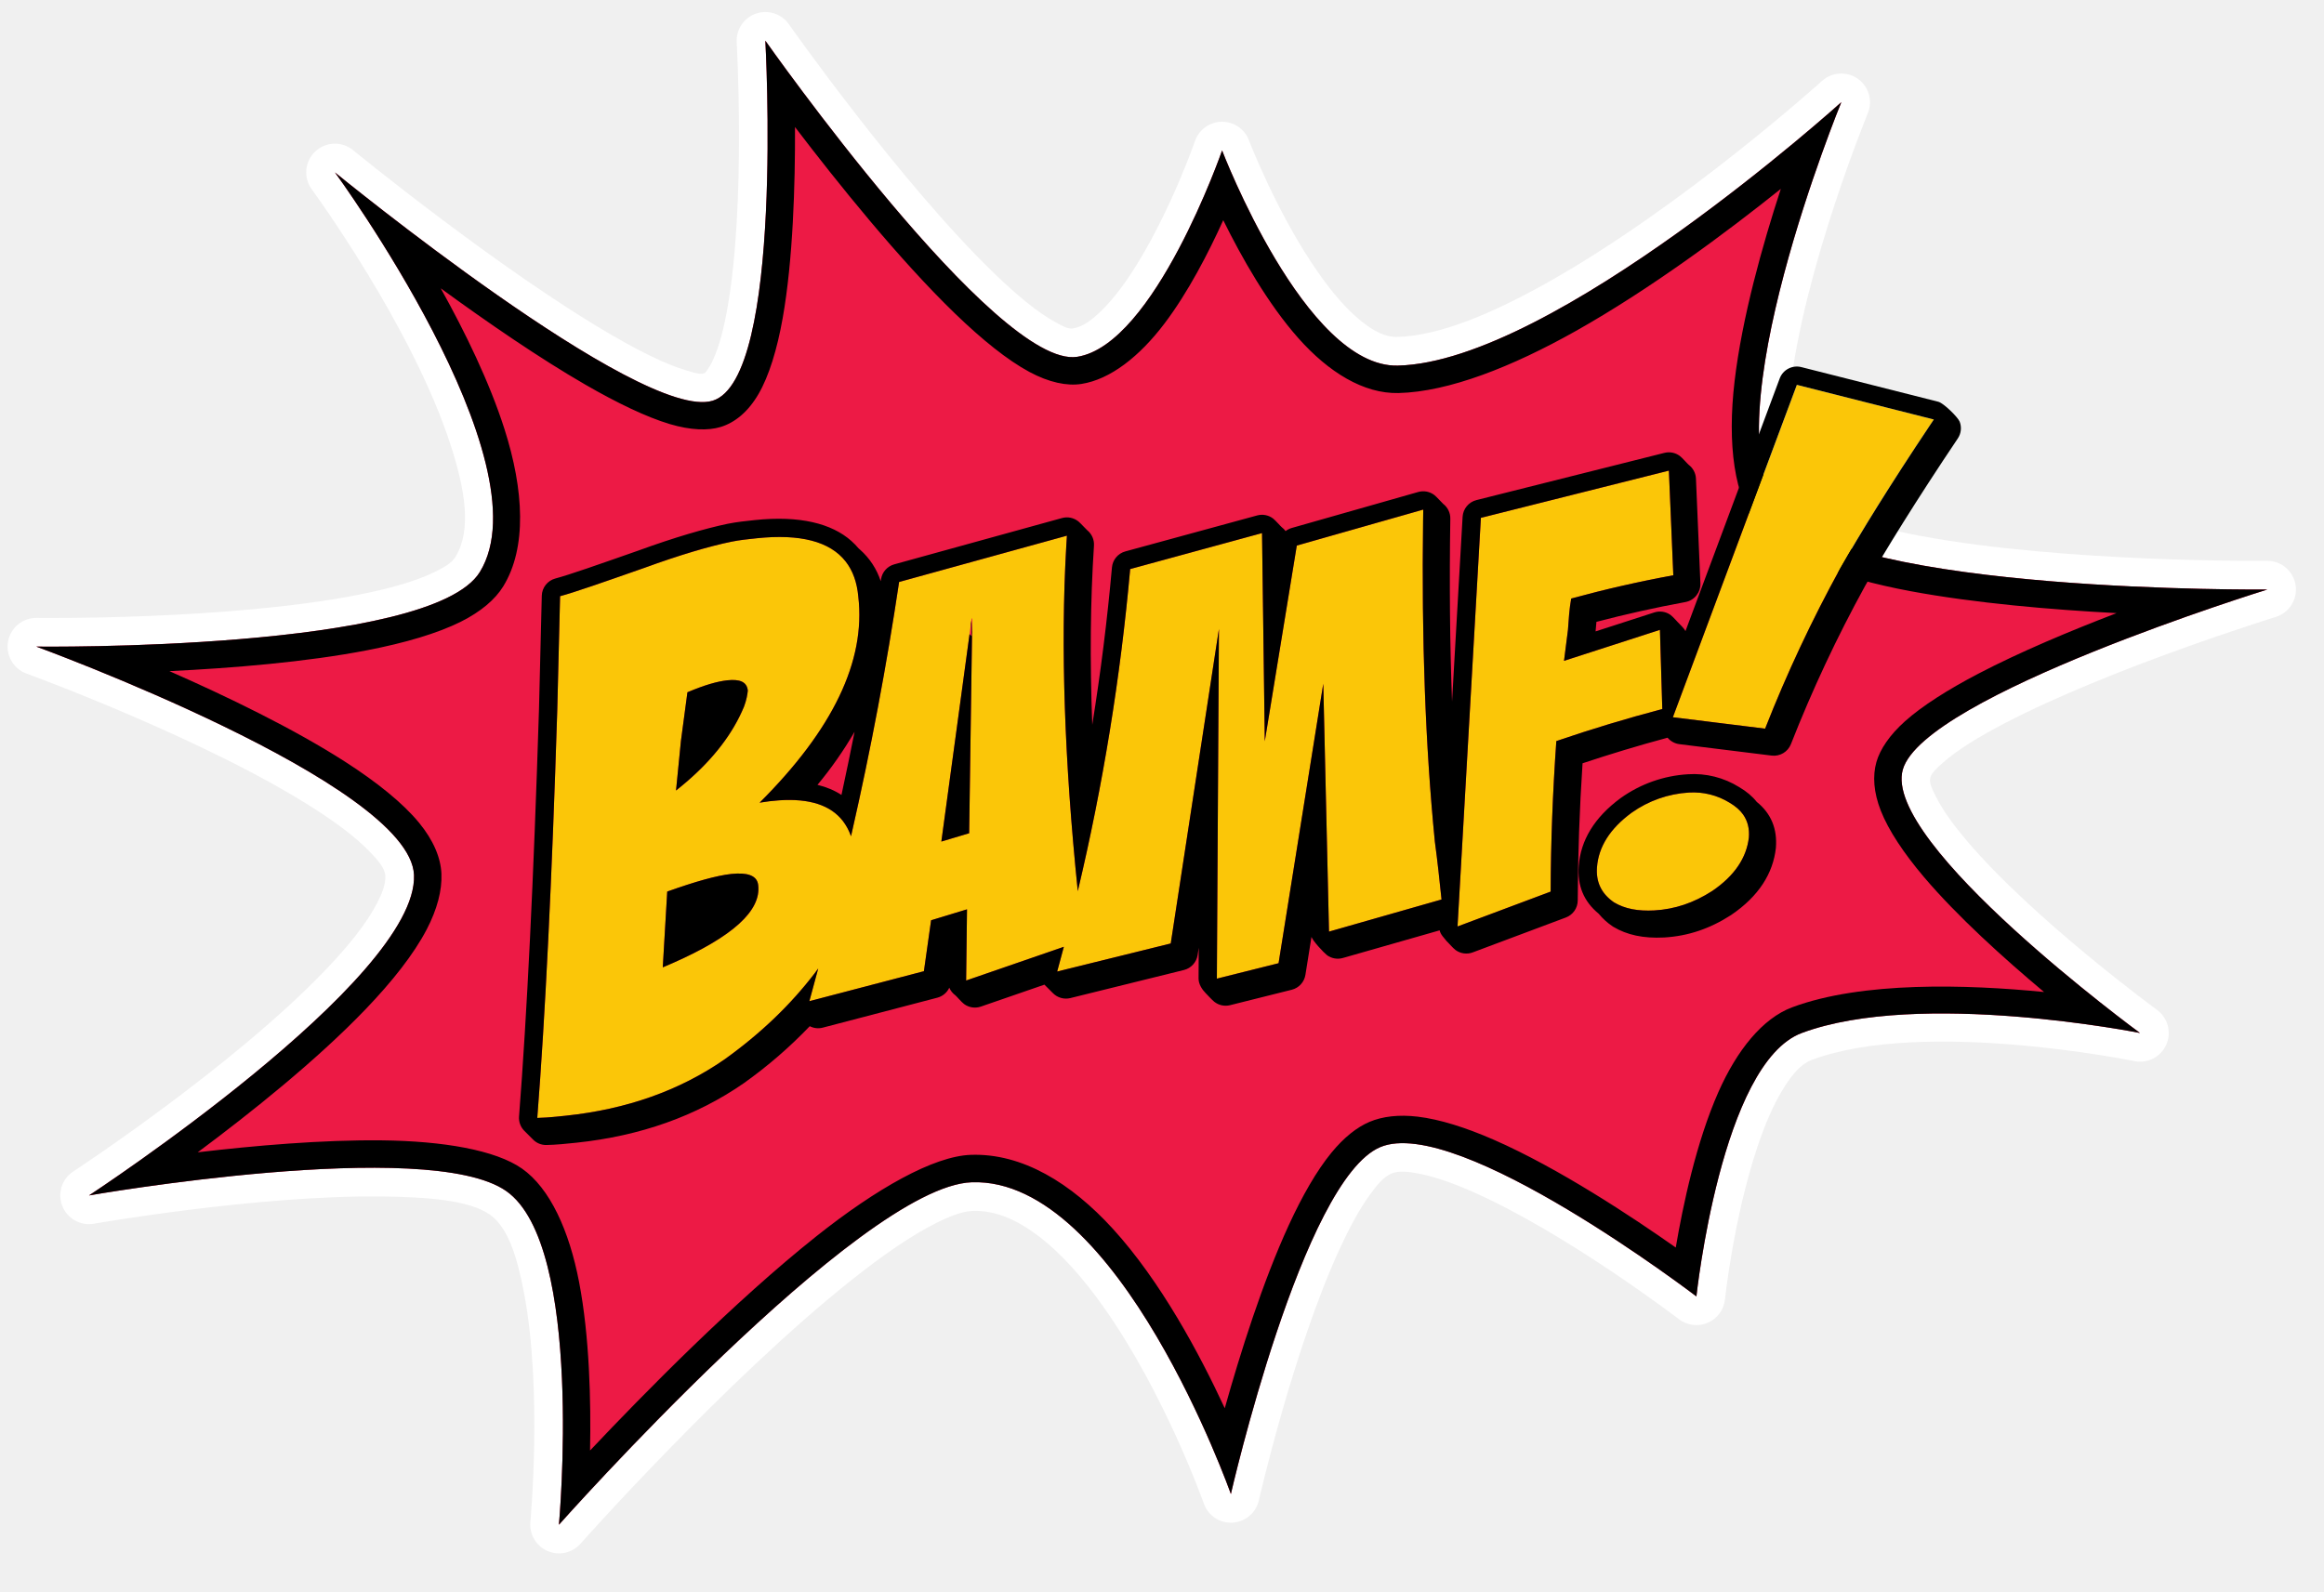
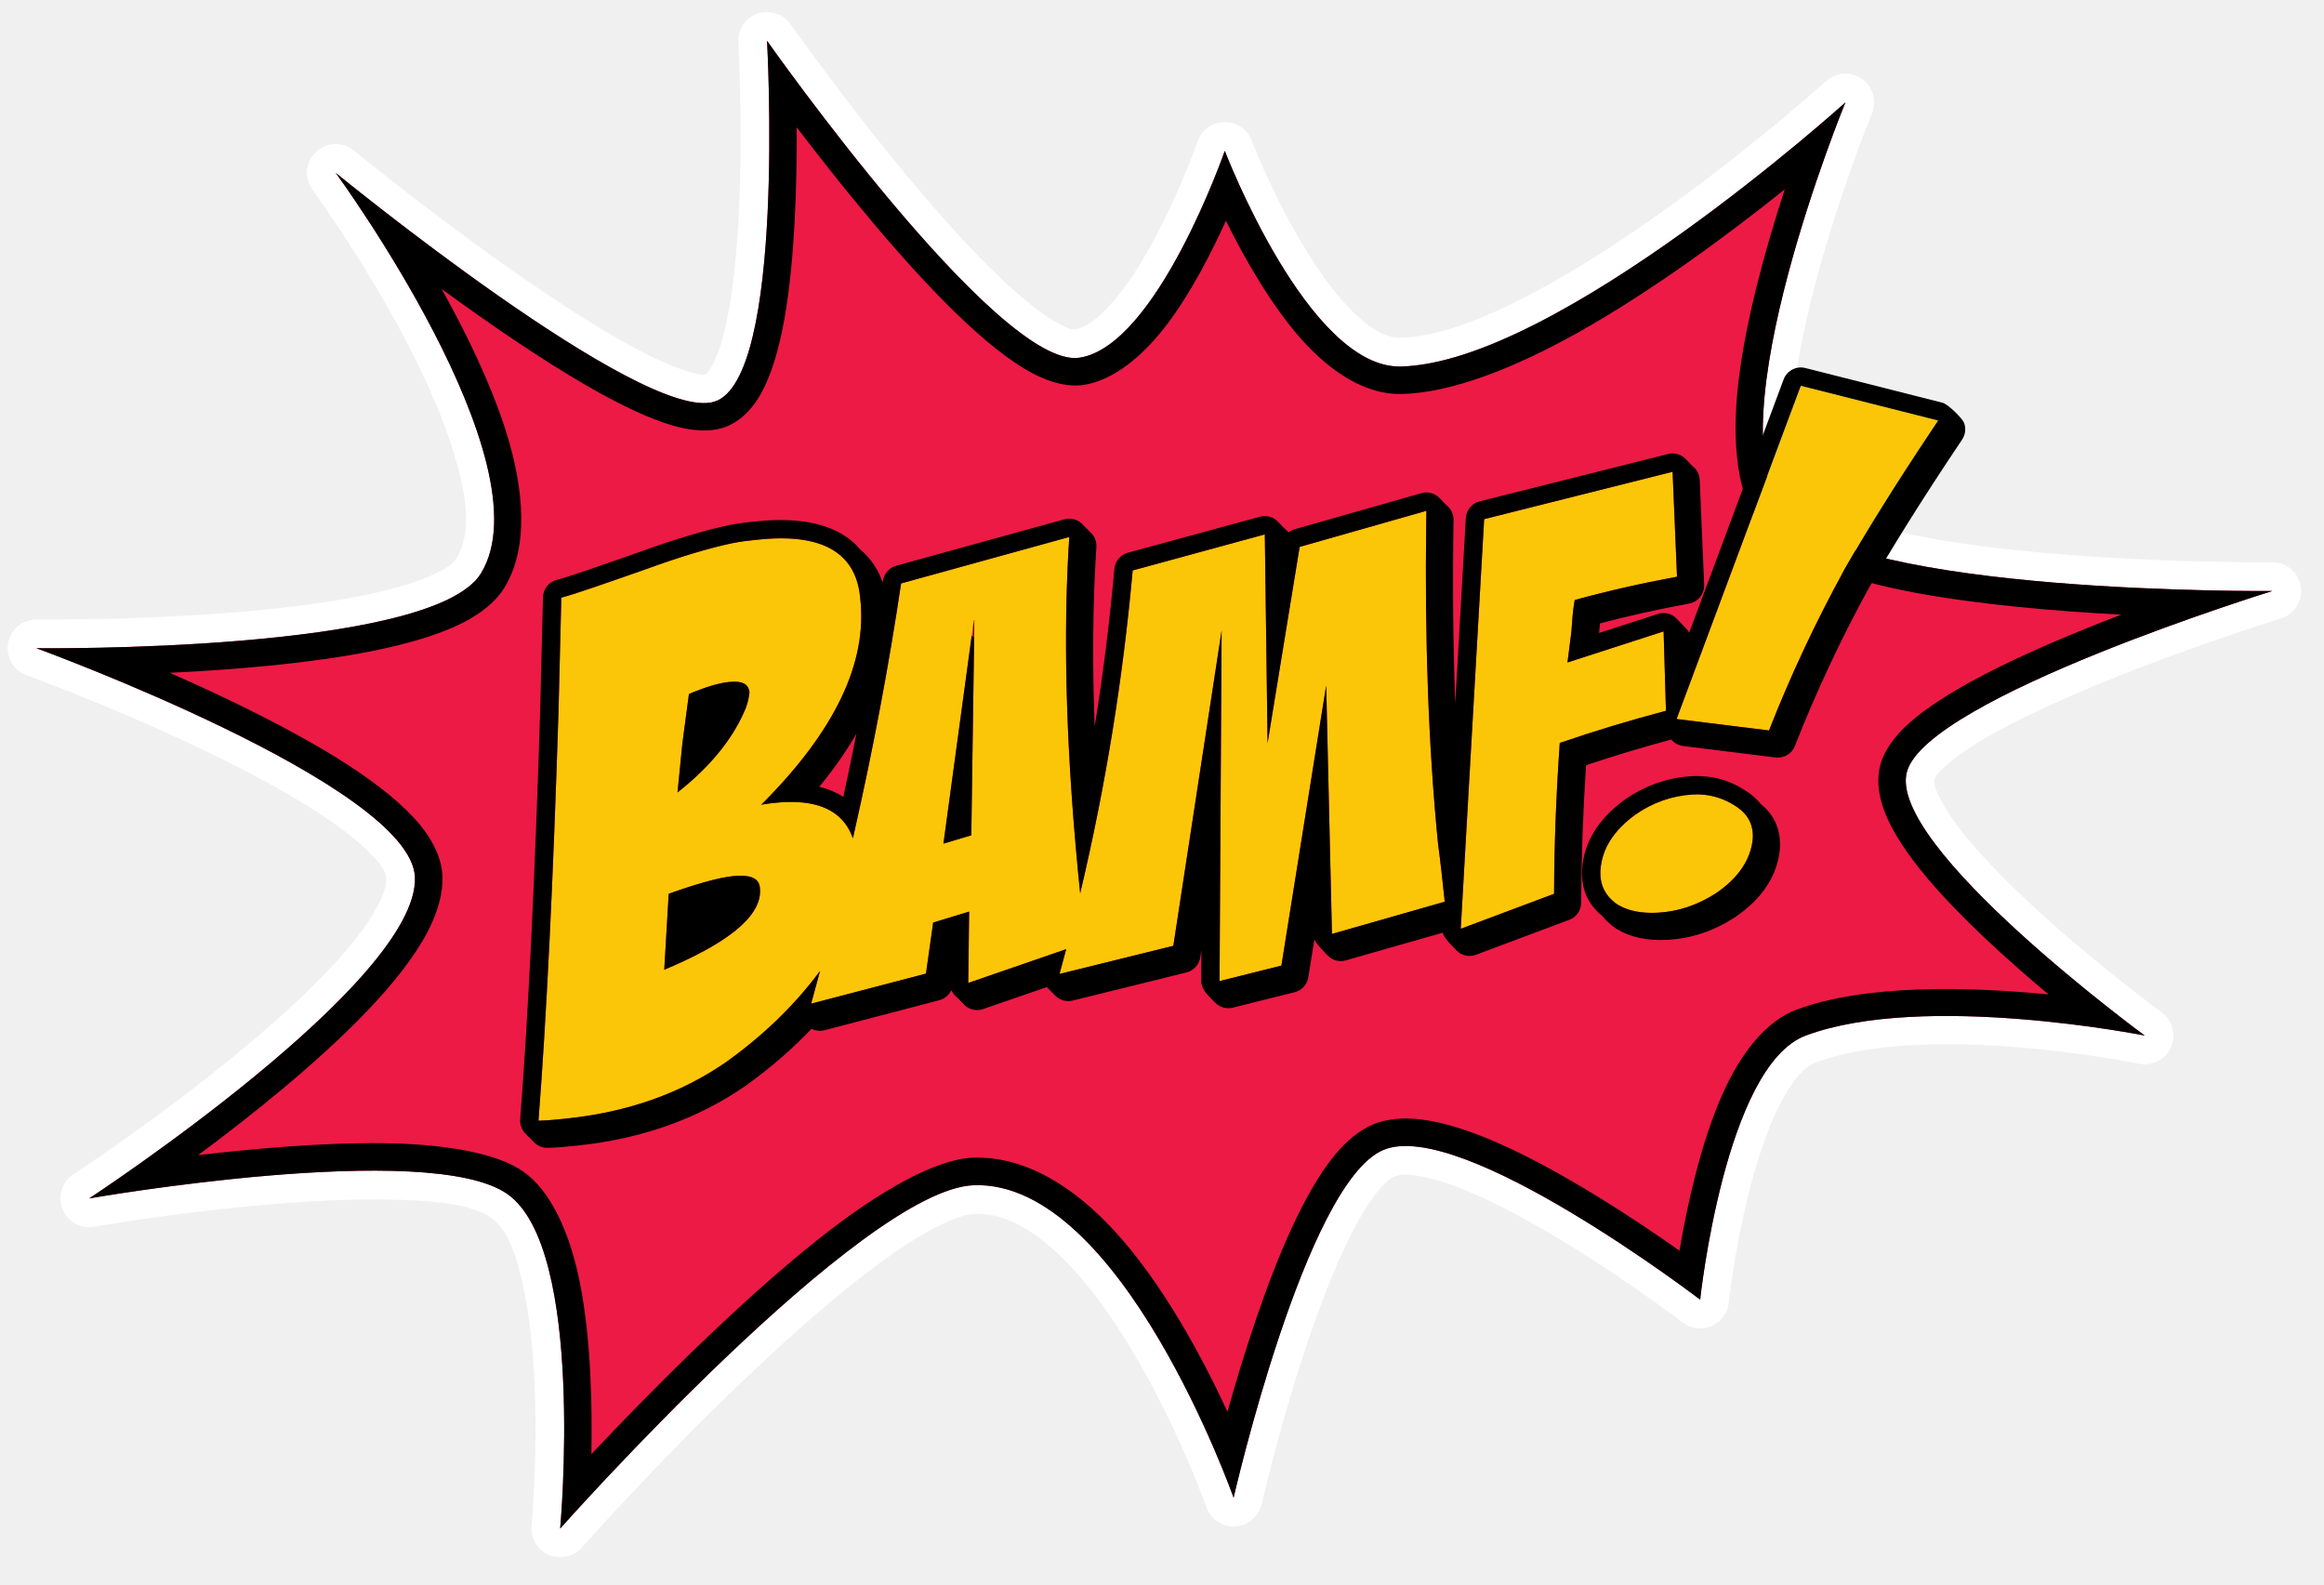
- <svg xmlns="http://www.w3.org/2000/svg" xml:space="preserve" style="fill-rule:evenodd;clip-rule:evenodd;stroke-linejoin:round;stroke-miterlimit:2" viewBox="0 0 127 87">
-   <path d="M4.004 64.033s8.651-5.663 13.758-10.988c1.223-1.274 2.239-2.519 2.833-3.656.286-.548.481-1.046.462-1.499-.018-.448-.403-.871-.881-1.364-.734-.757-1.763-1.527-2.952-2.292-5.96-3.839-15.778-7.417-15.778-7.417a1.568 1.568 0 0 1 .558-3.041s10.38.137 17.508-1.251c1.705-.332 3.214-.743 4.303-1.288.484-.242.878-.475 1.072-.793.911-1.484.515-3.693-.244-6.065-2.083-6.51-7.604-14.028-7.604-14.028a1.568 1.568 0 0 1 2.258-2.141s8.073 6.611 14.244 10.169c1.485.857 2.848 1.535 3.938 1.861.419.125.756.241 1.006.165.069-.021.102-.101.156-.171a3.03 3.03 0 0 0 .328-.571c.339-.736.586-1.712.782-2.813 1.013-5.703.507-14.538.507-14.538a1.569 1.569 0 0 1 2.849-.99s6.087 8.658 11.226 13.622c1.221 1.18 2.375 2.147 3.37 2.682.362.195.659.369.922.328.559-.086 1.073-.487 1.588-.993.695-.682 1.342-1.579 1.931-2.533 1.89-3.061 3.159-6.718 3.159-6.718a1.567 1.567 0 0 1 2.946-.046s1.559 4.085 3.851 7.327c.71 1.003 1.487 1.927 2.318 2.588.623.494 1.258.853 1.929.837 2.354-.055 5.285-1.323 8.262-2.997C92.014 11.253 99.573 4.42 99.573 4.42a1.57 1.57 0 0 1 2.502 1.76s-3.462 8.411-4.239 15.022c-.155 1.32-.203 2.563-.072 3.636.102.841.293 1.565.707 2.065.326.393.871.707 1.542 1.007 1.301.583 3.029 1.029 4.952 1.387 7.891 1.469 18.924 1.359 18.924 1.359a1.569 1.569 0 0 1 .478 3.066s-9.033 2.788-14.842 5.825c-1.386.724-2.582 1.453-3.379 2.168-.316.283-.579.519-.655.782-.086.3.103.645.308 1.058.367.738.958 1.547 1.67 2.388 3.656 4.317 10.403 9.257 10.403 9.257a1.567 1.567 0 0 1-1.234 2.802s-11.484-2.357-17.626-.068c-.6.223-1.07.798-1.513 1.497-.589.929-1.072 2.091-1.477 3.306-1.29 3.875-1.758 8.293-1.758 8.293a1.569 1.569 0 0 1-2.512 1.08s-6.21-4.753-11.353-7c-1.017-.444-1.986-.789-2.845-.956-.598-.116-1.12-.175-1.517-.006-.426.18-.804.636-1.212 1.206-.559.781-1.096 1.782-1.609 2.895-2.549 5.539-4.423 13.764-4.423 13.764a1.568 1.568 0 0 1-3.007.174s-2.125-6.021-5.503-10.778c-1.069-1.505-2.261-2.886-3.564-3.869-1.114-.841-2.299-1.393-3.56-1.349-.557.02-1.215.271-1.962.641-1.396.693-3.006 1.817-4.69 3.157-6.843 5.443-14.79 14.397-14.79 14.397a1.57 1.57 0 0 1-2.734-1.185s.671-7.216-.349-12.539c-.363-1.889-.843-3.554-1.87-4.274-1.114-.78-3.36-.959-5.929-.987-6.789-.075-15.701 1.488-15.701 1.488a1.568 1.568 0 0 1-1.13-2.856Z" style="fill:#fff" />
-   <path d="M4.864 65.344s18-11.8 17.76-17.52c-.21-5.018-20.64-12.48-20.64-12.48s21.571.272 24.24-4.08c3.68-6-7.92-21.84-7.92-21.84s16.72 13.68 20.64 12.48c3.92-1.2 2.88-19.68 2.88-19.68s12.64 17.96 17.04 17.28c4.228-.653 7.92-11.28 7.92-11.28s4.541 11.879 9.6 11.76c8.52-.2 24.24-14.4 24.24-14.4s-7.24 17.64-3.36 22.32c3.764 4.539 26.64 4.32 26.64 4.32s-18.76 5.8-19.92 9.84c-1.16 4.04 12.96 14.4 12.96 14.4s-12.04-2.4-18.48 0c-4.403 1.641-5.76 14.4-5.76 14.4s-13.04-9.96-17.28-8.16c-4.24 1.8-8.16 18.96-8.16 18.96s-6.12-17.32-14.16-17.04c-6.123.213-22.56 18.72-22.56 18.72s1.4-15.24-2.88-18.24c-4.28-3-22.8.24-22.8.24Z" style="fill:#ed1a45" />
-   <path d="M4.864 65.344s18-11.8 17.76-17.52c-.21-5.018-20.64-12.48-20.64-12.48s21.571.272 24.24-4.08c3.68-6-7.92-21.84-7.92-21.84s16.72 13.68 20.64 12.48c3.92-1.2 2.88-19.68 2.88-19.68s12.64 17.96 17.04 17.28c4.228-.653 7.92-11.28 7.92-11.28s4.541 11.879 9.6 11.76c8.52-.2 24.24-14.4 24.24-14.4s-7.24 17.64-3.36 22.32c3.764 4.539 26.64 4.32 26.64 4.32s-18.76 5.8-19.92 9.84c-1.16 4.04 12.96 14.4 12.96 14.4s-12.04-2.4-18.48 0c-4.403 1.641-5.76 14.4-5.76 14.4s-13.04-9.96-17.28-8.16c-4.24 1.8-8.16 18.96-8.16 18.96s-6.12-17.32-14.16-17.04c-6.123.213-22.56 18.72-22.56 18.72s1.4-15.24-2.88-18.24c-4.28-3-22.8.24-22.8.24Zm5.941-2.358c3.067-.362 6.802-.689 10.063-.653 3.34.037 6.21.528 7.657 1.543 1.531 1.073 2.582 3.394 3.122 6.209.571 2.978.651 6.511.598 9.201 2.996-3.175 7.903-8.159 12.352-11.698 3.292-2.618 6.42-4.392 8.455-4.463 2.815-.098 5.485 1.546 7.765 4.045 2.611 2.863 4.734 6.828 6.113 9.806.831-2.961 2.064-6.893 3.499-10.01.731-1.588 1.521-2.972 2.329-3.957.673-.822 1.385-1.391 2.08-1.686.717-.304 1.609-.406 2.63-.286 1.209.142 2.646.6 4.159 1.261 3.549 1.551 7.582 4.227 9.949 5.893.391-2.309 1.124-5.775 2.33-8.5 1.009-2.278 2.407-4.026 4.034-4.632 3.825-1.426 9.541-1.251 13.76-.835-2.183-1.829-4.744-4.139-6.573-6.298-1.089-1.286-1.924-2.536-2.348-3.616-.39-.997-.454-1.902-.237-2.66.201-.698.717-1.468 1.556-2.221.949-.849 2.357-1.739 4.006-2.601 2.272-1.188 5.021-2.34 7.561-3.314-3.564-.188-7.72-.541-11.262-1.2-3.87-.721-7.022-1.918-8.294-3.452-1.359-1.641-1.719-4.618-1.32-8.018.409-3.479 1.519-7.434 2.528-10.52-2.972 2.38-7.112 5.467-11.204 7.769-3.479 1.957-6.944 3.326-9.694 3.391-1.9.044-3.812-1.138-5.46-2.991-1.676-1.884-3.116-4.438-4.112-6.457-.804 1.776-1.919 3.942-3.212 5.649-1.357 1.793-2.957 3.057-4.542 3.302-.783.121-1.761-.077-2.843-.659-1.189-.639-2.589-1.767-4.049-3.178-3.054-2.95-6.436-7.161-8.756-10.205.012 3.151-.108 7.261-.673 10.442-.304 1.708-.748 3.167-1.325 4.156-.562.964-1.281 1.556-2.064 1.795-.682.209-1.638.183-2.781-.158-1.269-.379-2.865-1.146-4.594-2.143-2.546-1.468-5.408-3.441-7.923-5.277 1.337 2.401 2.659 5.117 3.48 7.684 1.076 3.362 1.228 6.501-.062 8.604-.441.719-1.222 1.386-2.315 1.933-1.291.646-3.07 1.163-5.09 1.556-3.36.654-7.417.983-10.841 1.148 3.144 1.383 6.803 3.149 9.628 4.969 1.717 1.106 3.135 2.245 4.02 3.324.782.953 1.181 1.908 1.218 2.783.038.91-.233 1.947-.808 3.049-.705 1.35-1.887 2.846-3.339 4.359-2.664 2.778-6.255 5.648-9.171 7.817Z" />
-   <path d="m44.714 52.938-.187.253c-1.306 1.707-2.923 3.277-4.936 4.719-2.452 1.701-5.357 2.728-8.672 3.076-.546.057-1.05.11-1.558.121.434-5.562.8-12.983 1.092-22.307l.154-6.212c.784-.209 2.339-.755 4.59-1.543 1.962-.715 3.568-1.181 4.771-1.435.458-.091.919-.139 1.381-.188 3.484-.366 5.337.712 5.555 3.193.413 3.521-1.399 7.276-5.394 11.26 2.711-.455 4.385.133 4.986 1.81l.009.027a184.06 184.06 0 0 0 2.629-13.901l9.17-2.531c-.369 5.634-.155 12.117.594 19.431a124.15 124.15 0 0 0 2.863-17.606l7.205-1.966.151 11.379 1.749-10.697 6.911-1.967c-.109 6.737.103 12.787.634 18.151.145 1.063.253 2.096.365 3.162l-6.149 1.756-.314-13.549L69.87 52.65l-3.372.844.113-19.112-2.633 17.189-6.206 1.534c.124-.451.246-.901.364-1.352l-5.34 1.843.048-3.891-1.962.598-.393 2.784-6.259 1.638c.165-.598.326-1.193.484-1.787ZM51.442 46l1.52-.454.17-11.739-.033.004L51.442 46Zm-14.98 2.734-.243 4.142c3.658-1.531 5.41-3.03 5.214-4.495-.053-.503-.542-.707-1.465-.61-.797.084-1.992.422-3.506.963Zm1.104-10.894-.356 2.668-.267 2.702c1.802-1.42 3.042-2.951 3.718-4.592.132-.354.185-.656.205-.87-.048-.462-.406-.637-1.119-.562-.546.058-1.246.259-2.181.654Zm54.726 5.481a3.7 3.7 0 0 1 2.231.559c.775.446 1.111 1.089 1.048 1.893-.125 1.109-.781 2.098-2.002 2.928-1.014.654-2.044.998-3.167 1.064-.89.047-1.612-.087-2.201-.441-.695-.478-.992-1.118-.93-1.923.087-1.111.704-2.104 1.89-2.975a6.027 6.027 0 0 1 3.131-1.105Zm-.874-4.116 6.775-18.169 7.485 1.894c-2.311 3.443-3.988 6.165-5.105 8.122a75.564 75.564 0 0 0-4.115 8.777l-5.04-.624Zm-5.556-6.488c-.103.566-.139 1.158-.178 1.717l-.215 1.688 5.242-1.694.129 4.329a84.347 84.347 0 0 0-5.791 1.751 122.402 122.402 0 0 0-.31 8.228l-5.089 1.906 1.276-22.336L91.2 25.724l.242 5.721a66.971 66.971 0 0 0-5.58 1.272Z" style="fill:#fbc608" />
-   <path d="M29.115 62.274c-.074-.078-.393-.388-.48-.48a1 1 0 0 1-.271-.764c.433-5.55.798-12.956 1.09-22.258l.153-6.208c.011-.444.313-.827.741-.942.772-.206 2.3-.744 4.51-1.518 2.016-.735 3.667-1.212 4.904-1.473l.012-.002c.487-.097.979-.15 1.471-.201 2.454-.258 4.201.185 5.276 1.138.144.128.278.265.402.412l.078.068a3.94 3.94 0 0 1 1.129 1.723l.015-.105a1 1 0 0 1 .723-.816l9.17-2.532c.312-.086.647-.015.898.189.118.096.416.428.48.48a1 1 0 0 1 .366.841c-.198 3.019-.226 6.283-.093 9.791.46-2.859.819-5.726 1.076-8.602a.998.998 0 0 1 .733-.875l7.204-1.966c.299-.081.618-.02.865.166.132.1.425.439.48.48.08.06.149.131.207.21a.999.999 0 0 1 .338-.171l6.911-1.967a.997.997 0 0 1 .882.169c.129.098.423.435.48.48a.998.998 0 0 1 .391.809c-.056 3.522-.025 6.856.094 10l.577-10.101c.025-.436.331-.806.755-.913l10.274-2.582a1 1 0 0 1 .842.169c.134.099.426.439.48.48.241.18.389.459.401.759l.243 5.721a1 1 0 0 1-.817 1.025 66.82 66.82 0 0 0-4.865 1.083c-.019.174-.033.349-.046.522l3.21-1.037c.299-.096.626-.047.884.135.143.101.431.446.48.48.106.125.264.248.337.41l5.151-13.815a1 1 0 0 1 1.182-.62l7.485 1.894c.292.074 1.076.848 1.169 1.092a.999.999 0 0 1-.104.915c-2.291 3.413-3.954 6.112-5.062 8.053a74.412 74.412 0 0 0-4.057 8.655 1.001 1.001 0 0 1-1.054.626l-5.04-.624a1.008 1.008 0 0 1-.647-.354c-1.636.44-3.184.913-4.646 1.399a120.612 120.612 0 0 0-.263 7.497 1 1 0 0 1-.65.933l-5.089 1.907a.999.999 0 0 1-.943-.132c-.136-.1-.427-.441-.48-.48-.14-.18-.334-.358-.385-.593l-5.29 1.511a1.003 1.003 0 0 1-.868-.156c-.2-.159-.783-.792-.845-.997l-.332 2.076a1 1 0 0 1-.744.812l-3.372.844a1 1 0 0 1-.861-.184c-.124-.097-.42-.419-.48-.48-.182-.185-.384-.483-.382-.792l.01-1.688-.062.403a1 1 0 0 1-.748.819l-6.206 1.534a1.001 1.001 0 0 1-.956-.273c-.079-.081-.38-.382-.461-.461l-3.473 1.199a1 1 0 0 1-.912-.135c-.139-.1-.429-.443-.48-.48a1.004 1.004 0 0 1-.334-.417.998.998 0 0 1-.653.546l-6.26 1.637a.995.995 0 0 1-.712-.079 25.135 25.135 0 0 1-3.597 3.11l-.013.009c-2.584 1.792-5.643 2.881-9.138 3.249-.574.06-1.105.115-1.64.126a.996.996 0 0 1-.748-.313ZM46.7 39.999a21.01 21.01 0 0 1-2.027 2.901c.498.121.935.307 1.311.552.251-1.158.49-2.309.716-3.453Zm-.492-9.313c-.855-1.089-2.475-1.514-4.859-1.264-.462.049-.924.094-1.381.188-1.205.246-2.809.72-4.771 1.435-2.251.788-3.806 1.334-4.59 1.543l-.154 6.212c-.292 9.324-.658 16.745-1.092 22.307.173-.003.345-.012.519-.024.337-.023.679-.059 1.039-.097 3.315-.348 6.22-1.375 8.672-3.076 2.013-1.442 3.63-3.012 4.936-4.719l.187-.253c-.145.546-.294 1.094-.445 1.643l-.039.144 6.259-1.638.393-2.784 1.962-.598-.048 3.891 5.34-1.843a93.34 93.34 0 0 1-.364 1.352l6.206-1.534 2.633-17.189-.113 19.112 3.372-.844 2.443-15.276.314 13.549 6.149-1.756c-.112-1.066-.22-2.099-.365-3.162-.515-5.199-.729-11.043-.644-17.532l.01-.619-6.911 1.967-1.749 10.697-.151-11.379-7.205 1.966a123.867 123.867 0 0 1-2.863 17.606c-.722-7.046-.947-13.32-.632-18.808l.038-.623-9.17 2.531a183.178 183.178 0 0 1-2.559 13.591l-.07.31-.009-.027a2.952 2.952 0 0 0-.427-.798c-.671-.876-1.836-1.252-3.483-1.141-.338.022-.697.066-1.076.129 3.995-3.984 5.807-7.739 5.394-11.26-.069-.783-.301-1.427-.696-1.929Zm6.754 14.86-1.52.454 1.542-11.342.113.115-.035-.685.023-.169.035.673-.158 10.954Zm-15.445-2.809c-.185.159-.376.316-.574.473l.267-2.702.356-2.668c.935-.395 1.635-.596 2.181-.654.679-.071 1.036.084 1.11.497a.637.637 0 0 1 .009.065c-.02.214-.073.516-.205.87-.602 1.46-1.65 2.834-3.144 4.119Zm-.777 9.915c-.169.075-.343.149-.521.224l.243-4.142c1.514-.541 2.709-.879 3.506-.963.872-.091 1.356.085 1.452.528l.013.082c.166 1.396-1.39 2.818-4.693 4.271Zm68.733-29.416.205-.306-7.485-1.894-6.775 18.169 5.04.624a75.564 75.564 0 0 1 4.115-8.777c1.083-1.898 2.694-4.517 4.9-7.816Zm-14.031 8.209-.242-5.721-10.274 2.582-1.276 22.336 5.089-1.906c.008-2.711.114-5.432.31-8.228a84.347 84.347 0 0 1 5.791-1.751l-.129-4.329-5.242 1.694.215-1.688c.039-.559.075-1.151.178-1.717a66.971 66.971 0 0 1 5.58-1.272Zm-4.078 18.5c-.826-.677-1.173-1.551-1.09-2.622.107-1.373.829-2.626 2.295-3.703l.017-.012a7.034 7.034 0 0 1 3.647-1.286h.002a4.697 4.697 0 0 1 2.806.702c.401.234.721.505.962.81.795.639 1.124 1.486 1.045 2.497l-.003.034c-.155 1.369-.925 2.618-2.434 3.643a.143.143 0 0 1-.02.014c-1.169.753-2.356 1.145-3.649 1.222h-.008c-1.122.058-2.026-.137-2.769-.583l-.051-.033a3.5 3.5 0 0 1-.75-.683Zm7.893-5.421c-.173-.246-.421-.455-.734-.644a3.816 3.816 0 0 0-2.231-.559 6.018 6.018 0 0 0-3.131 1.105c-1.186.871-1.803 1.864-1.89 2.975-.059.766.207 1.384.834 1.854l.096.069c.589.354 1.311.488 2.201.441 1.123-.066 2.153-.41 3.167-1.064 1.221-.83 1.877-1.819 2.002-2.928.037-.475-.065-.894-.314-1.249Z" />
+ <svg xmlns="http://www.w3.org/2000/svg" xml:space="preserve" style="fill-rule:evenodd;clip-rule:evenodd;stroke-linejoin:round;stroke-miterlimit:2" viewBox="0 0 528 360">
+   <path d="M16.685 266.803s36.044-23.596 57.324-45.78c5.095-5.312 9.329-10.497 11.805-15.235 1.192-2.283 2.004-4.36 1.925-6.247-.078-1.865-1.68-3.628-3.672-5.682-3.058-3.154-7.347-6.362-12.301-9.552-24.832-15.994-65.74-30.902-65.74-30.902a6.535 6.535 0 0 1 2.324-12.671s43.252.569 72.949-5.212c7.104-1.383 13.392-3.098 17.931-5.368 2.014-1.007 3.656-1.98 4.467-3.303 3.793-6.183 2.143-15.389-1.019-25.274-8.677-27.123-31.682-58.449-31.682-58.449a6.534 6.534 0 0 1 9.409-8.918s33.637 27.543 59.348 42.37c6.189 3.57 11.867 6.397 16.412 7.753 1.742.52 3.149 1.005 4.19.686.287-.087.423-.418.649-.713.503-.658.947-1.464 1.367-2.377 1.411-3.068 2.442-7.131 3.258-11.722 4.223-23.76 2.115-60.573 2.115-60.573a6.533 6.533 0 0 1 11.867-4.127s25.362 36.076 46.775 56.758c5.091 4.917 9.898 8.947 14.042 11.175 1.511.813 2.747 1.539 3.841 1.37 2.331-.36 4.474-2.033 6.617-4.138 2.896-2.845 5.594-6.582 8.048-10.557 7.873-12.752 13.161-27.992 13.161-27.992a6.535 6.535 0 0 1 12.276-.189s6.495 17.018 16.046 30.527c2.956 4.181 6.194 8.031 9.66 10.783 2.595 2.061 5.238 3.557 8.037 3.491 9.806-.23 22.018-5.514 34.422-12.49 30.855-17.356 62.351-45.826 62.351-45.826a6.534 6.534 0 0 1 10.425 7.329s-14.425 35.048-17.661 62.594c-.646 5.501-.846 10.68-.303 15.148.426 3.508 1.222 6.524 2.95 8.607 1.358 1.638 3.628 2.943 6.423 4.195 5.419 2.427 12.622 4.289 20.633 5.781 32.877 6.121 78.851 5.661 78.851 5.661a6.534 6.534 0 0 1 1.992 12.776s-37.637 11.616-61.843 24.268c-5.776 3.02-10.758 6.057-14.081 9.034-1.316 1.179-2.411 2.165-2.725 3.259-.359 1.249.426 2.688 1.28 4.407 1.529 3.077 3.991 6.447 6.958 9.95 15.237 17.99 43.347 38.571 43.347 38.571a6.535 6.535 0 0 1-5.143 11.676s-47.848-9.823-73.441-.285c-2.499.931-4.458 3.327-6.303 6.24-2.453 3.871-4.467 8.712-6.153 13.776-5.377 16.145-7.328 34.552-7.328 34.552a6.535 6.535 0 0 1-10.464 4.502s-25.877-19.804-47.307-29.169c-4.235-1.85-8.272-3.287-11.853-3.982-2.493-.484-4.666-.729-6.32-.027-1.774.753-3.351 2.652-5.05 5.026-2.33 3.256-4.567 7.424-6.703 12.063-10.624 23.077-18.431 57.351-18.431 57.351a6.534 6.534 0 0 1-12.53.722s-8.852-25.085-22.927-44.906c-4.455-6.273-9.424-12.023-14.85-16.12-4.643-3.505-9.58-5.804-14.835-5.621-2.319.081-5.062 1.129-8.172 2.672-5.819 2.886-12.526 7.571-19.543 13.152-28.512 22.678-61.627 59.985-61.627 59.985a6.534 6.534 0 0 1-11.392-4.936s2.799-30.064-1.454-52.244c-1.51-7.872-3.51-14.808-7.79-17.808-4.641-3.253-13.998-3.995-24.706-4.114-28.287-.312-65.418 6.2-65.418 6.2a6.534 6.534 0 0 1-4.708-11.901Z" style="fill:#fff" />
+   <path d="M20.267 272.267s75-49.166 74-73c-.877-20.91-86-52-86-52s89.879 1.132 101-17c15.334-25-33-91-33-91s69.667 57 86 52c16.334-5 12-82 12-82s52.667 74.834 71 72c17.618-2.722 33-47 33-47s18.922 49.495 40 49c35.5-.833 101-60 101-60s-30.166 73.5-14 93c15.681 18.914 111 18 111 18s-78.166 24.167-83 41c-4.833 16.834 54 60 54 60s-50.166-10-77 0c-18.347 6.838-24 60-24 60s-54.333-41.5-72-34c-17.666 7.5-34 79-34 79s-25.5-72.166-59-71c-25.511.889-94 78-94 78s5.834-63.5-12-76c-17.833-12.5-95 1-95 1Z" style="fill:#ed1a45" />
+   <path d="M20.267 272.267s75-49.166 74-73c-.877-20.91-86-52-86-52s89.879 1.132 101-17c15.334-25-33-91-33-91s69.667 57 86 52c16.334-5 12-82 12-82s52.667 74.834 71 72c17.618-2.722 33-47 33-47s18.922 49.495 40 49c35.5-.833 101-60 101-60s-30.166 73.5-14 93c15.681 18.914 111 18 111 18s-78.166 24.167-83 41c-4.833 16.834 54 60 54 60s-50.166-10-77 0c-18.347 6.838-24 60-24 60s-54.333-41.5-72-34c-17.666 7.5-34 79-34 79s-25.5-72.166-59-71c-25.511.889-94 78-94 78s5.834-63.5-12-76c-17.833-12.5-95 1-95 1Zm24.755-9.827c12.78-1.505 28.341-2.869 41.93-2.719 13.913.154 25.873 2.202 31.903 6.428 6.376 4.47 10.759 14.144 13.007 25.87 2.38 12.41 2.714 27.13 2.492 38.338 12.483-13.227 32.929-33.995 51.468-48.741 13.715-10.909 26.749-18.3 35.228-18.595 11.73-.408 22.855 6.443 32.353 16.856 10.88 11.929 19.727 28.447 25.472 40.857 3.464-12.34 8.601-28.721 14.58-41.709 3.046-6.616 6.339-12.384 9.701-16.488 2.807-3.426 5.774-5.794 8.669-7.023 2.988-1.268 6.704-1.694 10.959-1.194 5.039.593 11.024 2.501 17.329 5.257 14.786 6.461 31.592 17.609 41.454 24.552 1.629-9.62 4.685-24.061 9.71-35.416 4.201-9.492 10.026-16.775 16.808-19.302 15.936-5.939 39.754-5.211 57.333-3.478-9.097-7.621-19.767-17.246-27.387-26.243-4.539-5.358-8.02-10.564-9.784-15.064-1.628-4.153-1.893-7.928-.987-11.084.835-2.908 2.984-6.118 6.484-9.253 3.953-3.541 9.817-7.249 16.688-10.84 9.468-4.95 20.921-9.751 31.505-13.809-14.851-.783-32.166-2.252-46.922-4.999-16.129-3.003-29.259-7.992-34.559-14.385-5.666-6.834-7.166-19.237-5.501-33.405 1.703-14.499 6.33-30.975 10.534-43.833-12.386 9.917-29.633 22.777-46.686 32.369-14.494 8.153-28.931 13.86-40.389 14.129-7.919.185-15.887-4.742-22.752-12.461-6.983-7.85-12.982-18.491-17.134-26.904-3.351 7.399-7.995 16.425-13.381 23.537-5.656 7.469-12.323 12.736-18.925 13.756-3.263.504-7.34-.321-11.847-2.743-4.953-2.663-10.787-7.364-16.871-13.241-12.726-12.292-26.815-29.839-36.484-42.524.05 13.13-.449 30.255-2.804 43.508-1.265 7.118-3.118 13.198-5.518 17.317-2.343 4.02-5.34 6.484-8.601 7.483-2.844.87-6.824.761-11.589-.661-5.288-1.578-11.939-4.775-19.142-8.929-10.61-6.118-22.535-14.338-33.011-21.987 5.571 10.003 11.078 21.32 14.499 32.015 4.483 14.012 5.116 27.089-.259 35.853-1.836 2.993-5.091 5.774-9.646 8.053-5.377 2.689-12.79 4.844-21.208 6.482-13.998 2.725-30.903 4.098-45.17 4.785 13.098 5.761 28.344 13.121 40.118 20.704 7.151 4.606 13.062 9.351 16.749 13.85 3.256 3.971 4.921 7.947 5.074 11.596.159 3.793-.97 8.113-3.367 12.702-2.938 5.625-7.862 11.86-13.91 18.165-11.103 11.576-26.065 23.531-38.213 32.568Z" />
+   <path d="M186.31 220.575c-.255.35-.516.701-.783 1.052-5.44 7.114-12.178 13.657-20.564 19.666-10.217 7.085-22.32 11.363-36.135 12.816-2.274.239-4.372.459-6.489.505 1.807-23.175 3.33-54.099 4.55-92.948l.639-25.881c3.267-.874 9.747-3.147 19.126-6.431 8.174-2.981 14.865-4.922 19.881-5.98 1.905-.377 3.829-.579 5.753-.781 14.514-1.526 22.236 2.966 23.145 13.302 1.719 14.671-5.83 30.317-22.473 46.918 11.294-1.894 18.27.555 20.772 7.541l.037.112c4.523-19.802 8.156-39.085 10.958-57.918l38.207-10.546c-1.539 23.474-.648 50.487 2.474 80.961a516.895 516.895 0 0 0 11.929-73.361l30.02-8.189.631 47.411 7.286-44.57 28.795-8.197c-.45 28.072.431 53.282 2.645 75.632.601 4.426 1.054 8.732 1.521 13.172l-25.623 7.319-1.309-56.455-10.178 63.649-14.051 3.517.472-79.633-10.973 71.622-25.855 6.392a559.797 559.797 0 0 0 1.517-5.635l-22.253 7.678.201-16.21-8.173 2.492-1.637 11.599-26.083 6.824a918.07 918.07 0 0 0 2.02-7.445Zm28.033-28.908 6.331-1.89.708-48.913-.135.014-6.904 50.789Zm-62.416 11.391-1.015 17.257c15.242-6.376 22.542-12.624 21.724-18.726-.221-2.099-2.255-2.946-6.102-2.541-3.323.349-8.302 1.756-14.607 4.01Zm4.599-45.392-1.483 11.118-1.116 11.256c7.511-5.917 12.676-12.294 15.493-19.132.552-1.473.773-2.734.856-3.627-.202-1.923-1.693-2.65-4.666-2.338-2.273.239-5.191 1.076-9.084 2.723Zm228.026 22.836c3.55-.205 6.693.682 9.295 2.331 3.229 1.858 4.626 4.537 4.365 7.889-.521 4.618-3.252 8.742-8.34 12.201-4.228 2.722-8.516 4.155-13.196 4.432-3.709.193-6.718-.363-9.173-1.839-2.896-1.993-4.134-4.659-3.873-8.012.361-4.63 2.932-8.766 7.873-12.397 3.909-2.747 8.369-4.327 13.049-4.605Zm-3.643-17.15 28.228-75.703 31.189 7.892c-9.632 14.348-16.62 25.69-21.271 33.84a315.14 315.14 0 0 0-17.146 36.572l-21-2.601Zm-23.149-27.03c-.432 2.359-.581 4.823-.744 7.153l-.893 7.032 21.84-7.058.536 18.037a351.742 351.742 0 0 0-24.128 7.298c-.816 11.649-1.257 22.987-1.294 34.282l-21.203 7.943 5.317-93.066 42.81-10.758 1.009 23.837c-8.406 1.563-16.111 3.326-23.25 5.3Z" style="fill:#fbc608" />
+   <path d="M121.311 259.476c-.308-.325-1.638-1.617-2-2a4.163 4.163 0 0 1-1.126-3.186c1.803-23.124 3.321-53.98 4.539-92.741l.639-25.867a4.167 4.167 0 0 1 3.088-3.923c3.214-.859 9.582-3.1 18.789-6.324 8.4-3.063 15.279-5.051 20.436-6.138l.05-.01c2.029-.402 4.077-.623 6.126-.838 10.228-1.075 17.506.771 21.985 4.741a16.283 16.283 0 0 1 1.675 1.72c.11.092.218.185.325.28 2.136 1.893 3.725 4.282 4.704 7.181l.065-.436a4.166 4.166 0 0 1 3.012-3.404l38.207-10.546a4.167 4.167 0 0 1 3.74.786c.492.4 1.734 1.783 2 2a4.167 4.167 0 0 1 1.527 3.503c-.825 12.579-.943 26.181-.389 40.797a512.366 512.366 0 0 0 4.484-35.84 4.167 4.167 0 0 1 3.053-3.649l30.02-8.189a4.167 4.167 0 0 1 3.604.692c.549.413 1.768 1.825 2 2 .332.25.621.545.86.873a4.173 4.173 0 0 1 1.409-.712l28.795-8.196a4.166 4.166 0 0 1 3.678.702c.535.411 1.76 1.816 2 2a4.168 4.168 0 0 1 1.629 3.372c-.235 14.677-.105 28.566.391 41.668l2.405-42.087a4.166 4.166 0 0 1 3.144-3.803l42.81-10.758a4.167 4.167 0 0 1 3.508.701c.555.415 1.773 1.831 2 2a4.168 4.168 0 0 1 1.671 3.163l1.009 23.837a4.167 4.167 0 0 1-3.401 4.273c-7.258 1.35-13.986 2.85-20.272 4.51a70.625 70.625 0 0 0-.191 2.178l13.373-4.321a4.169 4.169 0 0 1 3.683.559c.598.423 1.799 1.859 2 2 .442.523 1.103 1.033 1.405 1.711l21.463-57.562a4.166 4.166 0 0 1 4.926-2.584l31.189 7.893c1.215.307 4.48 3.533 4.869 4.548a4.167 4.167 0 0 1-.432 3.813c-9.547 14.222-16.478 25.467-21.094 33.554a310.98 310.98 0 0 0-16.904 36.061 4.166 4.166 0 0 1-4.39 2.61l-21-2.601a4.163 4.163 0 0 1-2.696-1.476 346.457 346.457 0 0 0-19.361 5.832c-.69 10.586-1.062 20.929-1.096 31.237a4.168 4.168 0 0 1-2.705 3.888l-21.204 7.943a4.167 4.167 0 0 1-3.932-.547c-.567-.418-1.779-1.837-2-2-.582-.752-1.39-1.494-1.602-2.474l-22.044 6.297a4.165 4.165 0 0 1-3.615-.652c-.832-.661-3.262-3.299-3.52-4.153l-1.383 8.65a4.165 4.165 0 0 1-3.102 3.383l-14.051 3.518a4.166 4.166 0 0 1-3.585-.765c-.518-.407-1.752-1.748-2-2-.76-.77-1.601-2.014-1.593-3.301l.041-7.036-.257 1.68a4.165 4.165 0 0 1-3.119 3.414l-25.856 6.391a4.166 4.166 0 0 1-3.984-1.137 192.888 192.888 0 0 0-1.919-1.919l-14.473 4.994a4.166 4.166 0 0 1-3.798-.561c-.582-.42-1.788-1.847-2-2a4.17 4.17 0 0 1-1.392-1.74 4.162 4.162 0 0 1-2.724 2.274l-26.082 6.824a4.168 4.168 0 0 1-2.966-.329c-4.336 4.562-9.297 8.879-14.989 12.958l-.052.037c-10.768 7.467-23.515 12.005-38.075 13.535-2.394.252-4.605.479-6.834.528a4.165 4.165 0 0 1-3.118-1.304Zm73.271-92.813c-2.273 3.976-5.086 8.006-8.445 12.086 2.076.507 3.895 1.279 5.461 2.3a787.23 787.23 0 0 0 2.984-14.386Zm-2.047-38.805c-3.564-4.535-10.315-6.309-20.247-5.265-1.924.202-3.85.392-5.753.781-5.022 1.027-11.707 2.999-19.881 5.98-9.379 3.284-15.859 5.557-19.126 6.431l-.639 25.881c-1.22 38.849-2.743 69.773-4.55 92.948a46.13 46.13 0 0 0 2.161-.101c1.404-.097 2.828-.247 4.328-.404 13.815-1.453 25.918-5.731 36.135-12.816 8.386-6.009 15.124-12.552 20.564-19.666.267-.351.528-.702.783-1.052a891.808 891.808 0 0 1-1.855 6.845l-.165.6 26.083-6.824 1.637-11.599 8.173-2.492-.201 16.21 22.253-7.678a517.238 517.238 0 0 1-1.517 5.635l25.855-6.392 10.973-71.622-.472 79.633 14.051-3.517 10.178-63.649 1.309 56.455 25.623-7.319c-.467-4.44-.92-8.746-1.521-13.172-2.146-21.663-3.04-46.013-2.683-73.052.011-.857.024-1.717.038-2.58l-28.795 8.197-7.286 44.57-.631-47.411-30.02 8.189a516.572 516.572 0 0 1-11.929 73.361c-3.007-29.357-3.945-55.501-2.634-78.365.05-.87.103-1.736.16-2.596l-38.207 10.546c-2.741 18.424-6.278 37.278-10.664 56.627l-.294 1.291a3.672 3.672 0 0 0-.037-.112c-.449-1.255-1.043-2.363-1.78-3.326-2.793-3.65-7.646-5.215-14.51-4.754a45.427 45.427 0 0 0-4.482.539c16.643-16.601 24.192-32.247 22.473-46.918-.287-3.263-1.253-5.944-2.898-8.037Zm28.139 61.919-6.331 1.89 6.424-47.26.472.479-.149-2.854.096-.704.148 2.807-.66 45.642Zm-64.353-11.706a71.647 71.647 0 0 1-2.394 1.969l1.116-11.256 1.483-11.118c3.893-1.647 6.811-2.484 9.084-2.723 2.831-.298 4.318.348 4.629 2.07.015.087.028.176.037.268a14.122 14.122 0 0 1-.856 3.627c-2.507 6.086-6.874 11.807-13.099 17.163Zm-3.236 41.313c-.706.31-1.43.621-2.173.931l1.015-17.257c6.305-2.254 11.284-3.661 14.607-4.01 3.631-.382 5.647.351 6.047 2.2.024.109.041.223.055.341.695 5.815-5.789 11.742-19.551 17.795ZM439.47 96.818l.856-1.277-31.189-7.892-28.228 75.703 21 2.601a315.14 315.14 0 0 1 17.146-36.572c4.512-7.907 11.224-18.817 20.415-32.563Zm-58.46 34.204-1.009-23.837-42.81 10.758-5.317 93.066 21.203-7.943c.037-11.295.478-22.633 1.294-34.282a351.742 351.742 0 0 1 24.128-7.298l-.536-18.037-21.84 7.058.893-7.032c.163-2.33.312-4.794.744-7.153 7.139-1.974 14.844-3.737 23.25-5.3Zm-16.992 77.084c-3.444-2.821-4.89-6.463-4.542-10.926.446-5.723 3.453-10.943 9.56-15.431l.071-.051c4.552-3.199 9.748-5.032 15.198-5.355l.006-.001c4.462-.258 8.411.867 11.692 2.924 1.674.974 3.005 2.103 4.01 3.374 3.312 2.666 4.681 6.195 4.353 10.406a3.296 3.296 0 0 1-.014.143c-.643 5.704-3.853 10.908-10.138 15.18l-.086.057c-4.87 3.135-9.815 4.769-15.205 5.089l-.03.001c-4.675.243-8.443-.569-11.537-2.429a4.334 4.334 0 0 1-.214-.138c-1.252-.861-2.291-1.809-3.124-2.843Zm32.885-22.589c-.72-1.026-1.751-1.896-3.056-2.684-2.636-1.593-5.745-2.539-9.295-2.331-4.68.274-9.14 1.858-13.049 4.605-4.941 3.631-7.512 7.767-7.873 12.397-.249 3.194.863 5.765 3.472 7.724.13.097.264.194.401.288 2.455 1.476 5.464 2.032 9.173 1.839 4.68-.277 8.968-1.71 13.196-4.432 5.088-3.459 7.819-7.583 8.34-12.201.154-1.98-.27-3.726-1.309-5.205Z" />
</svg>
